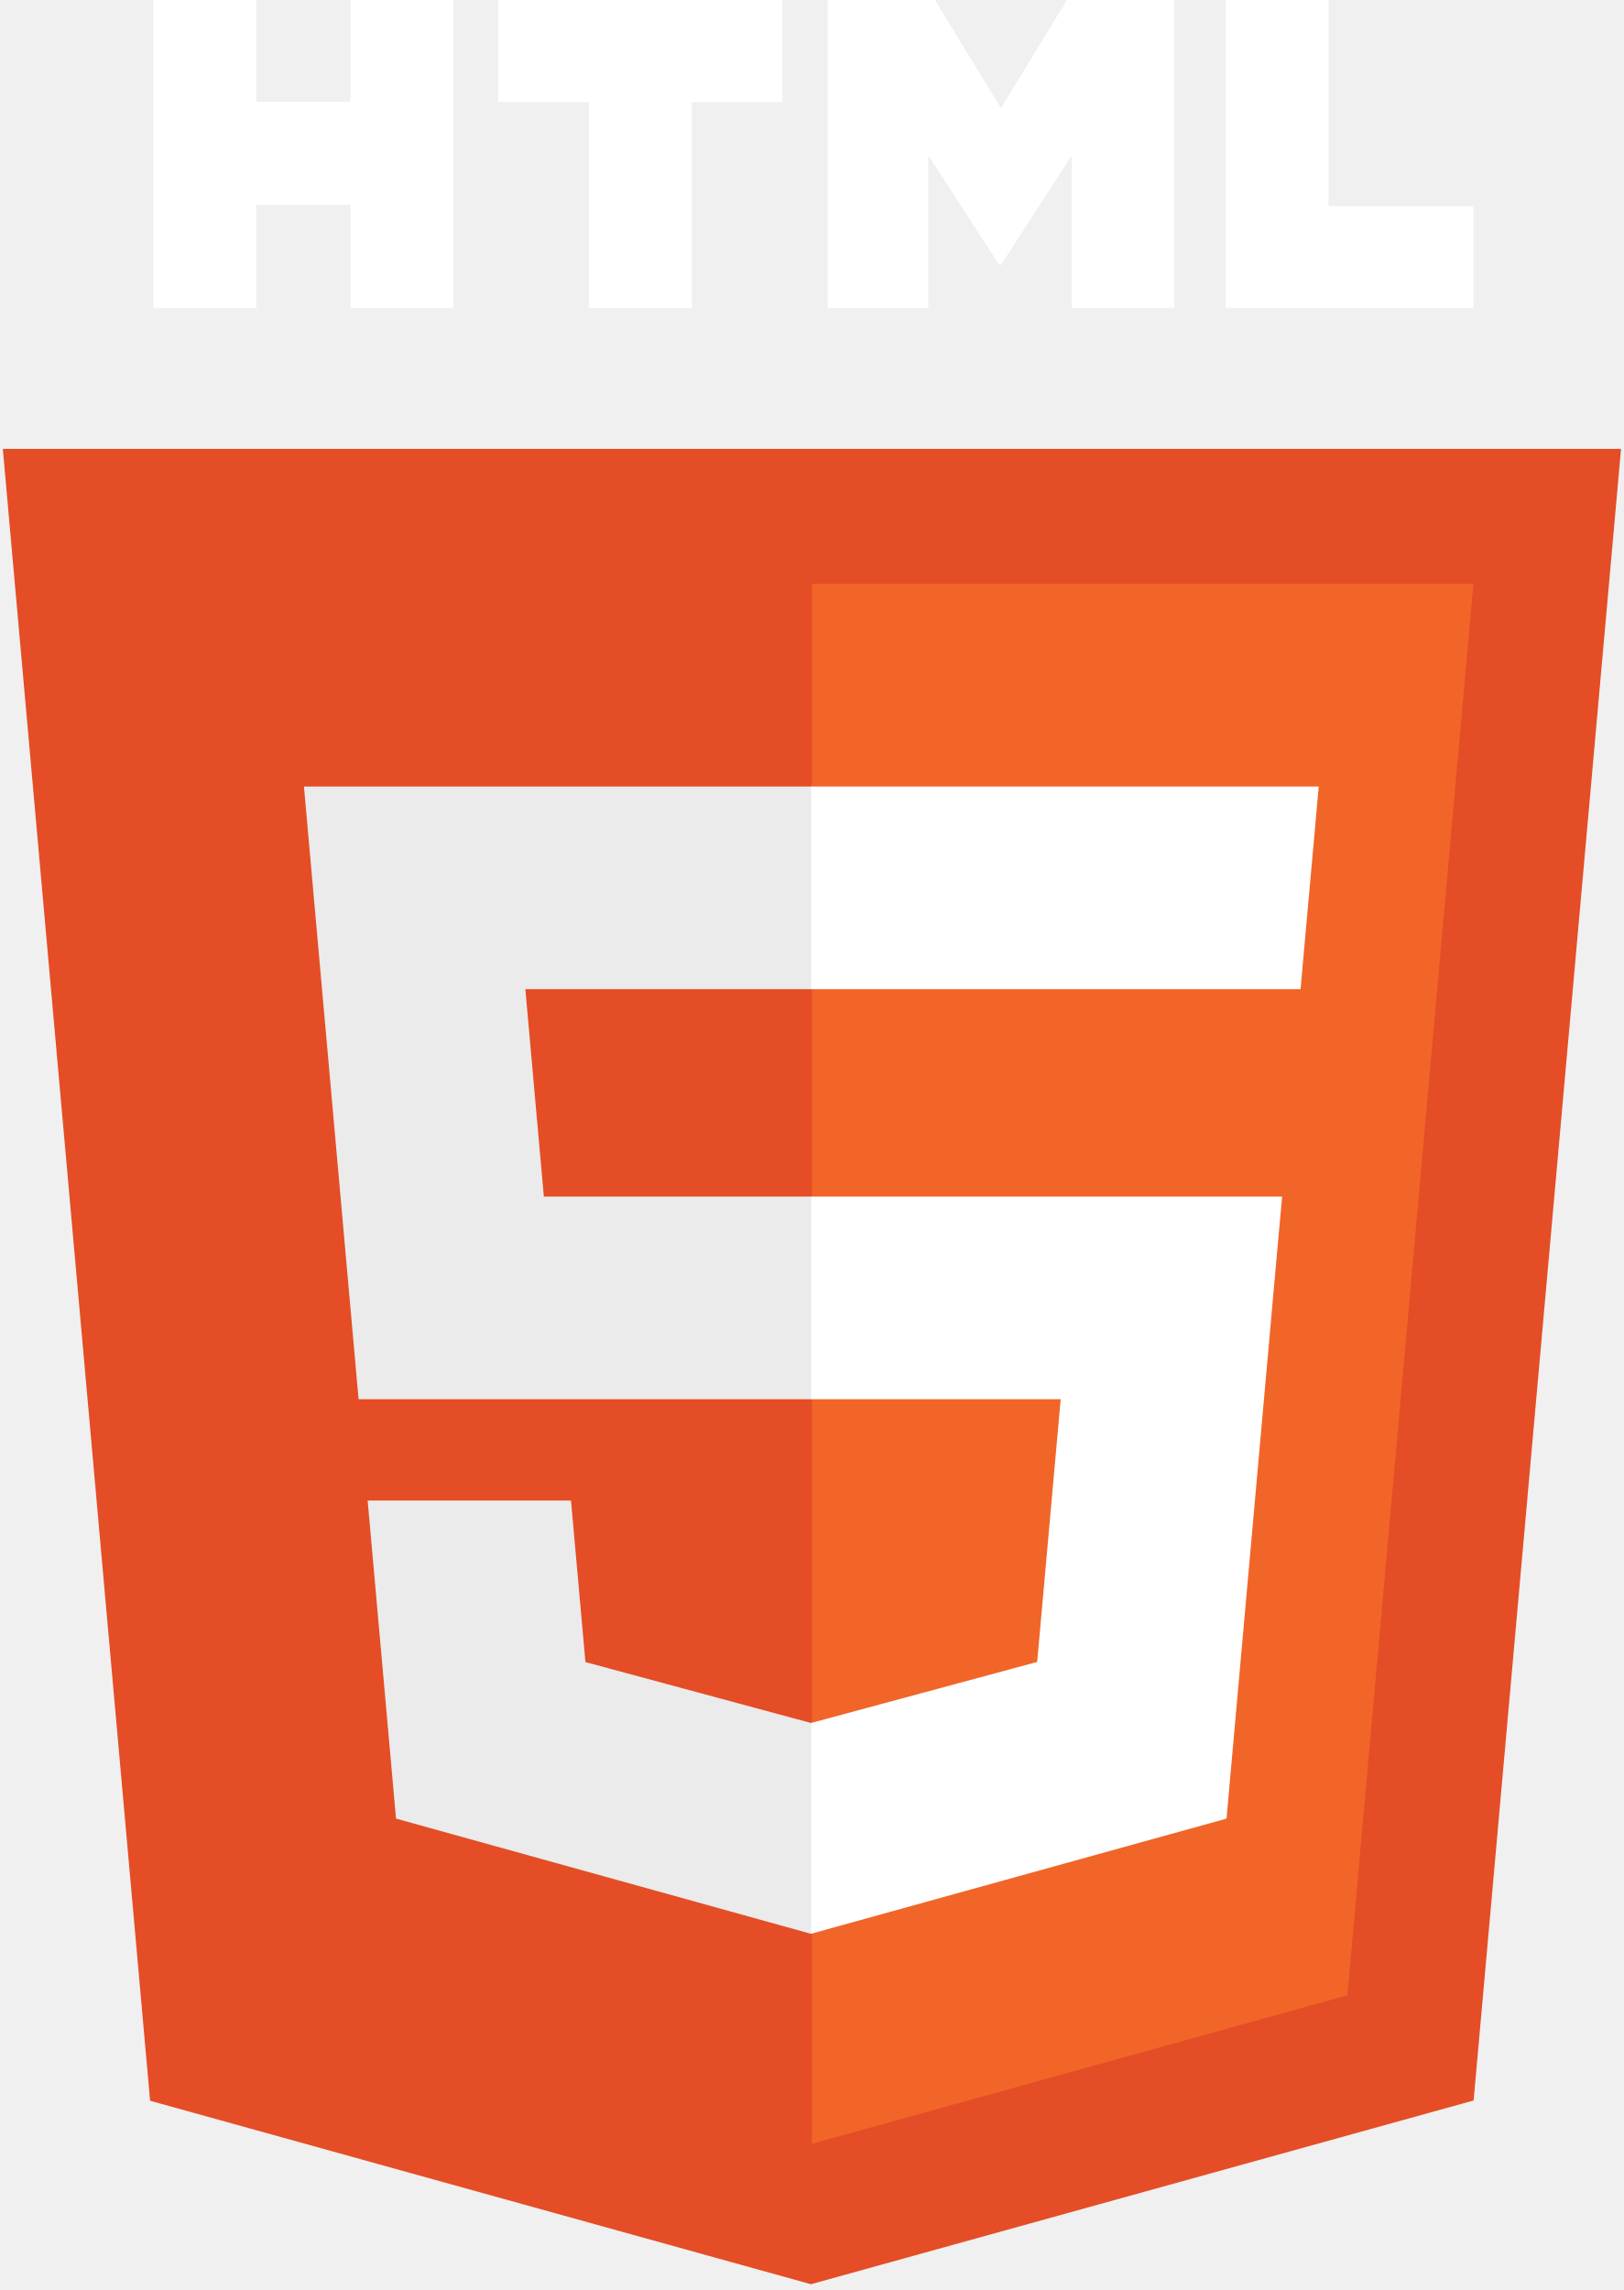
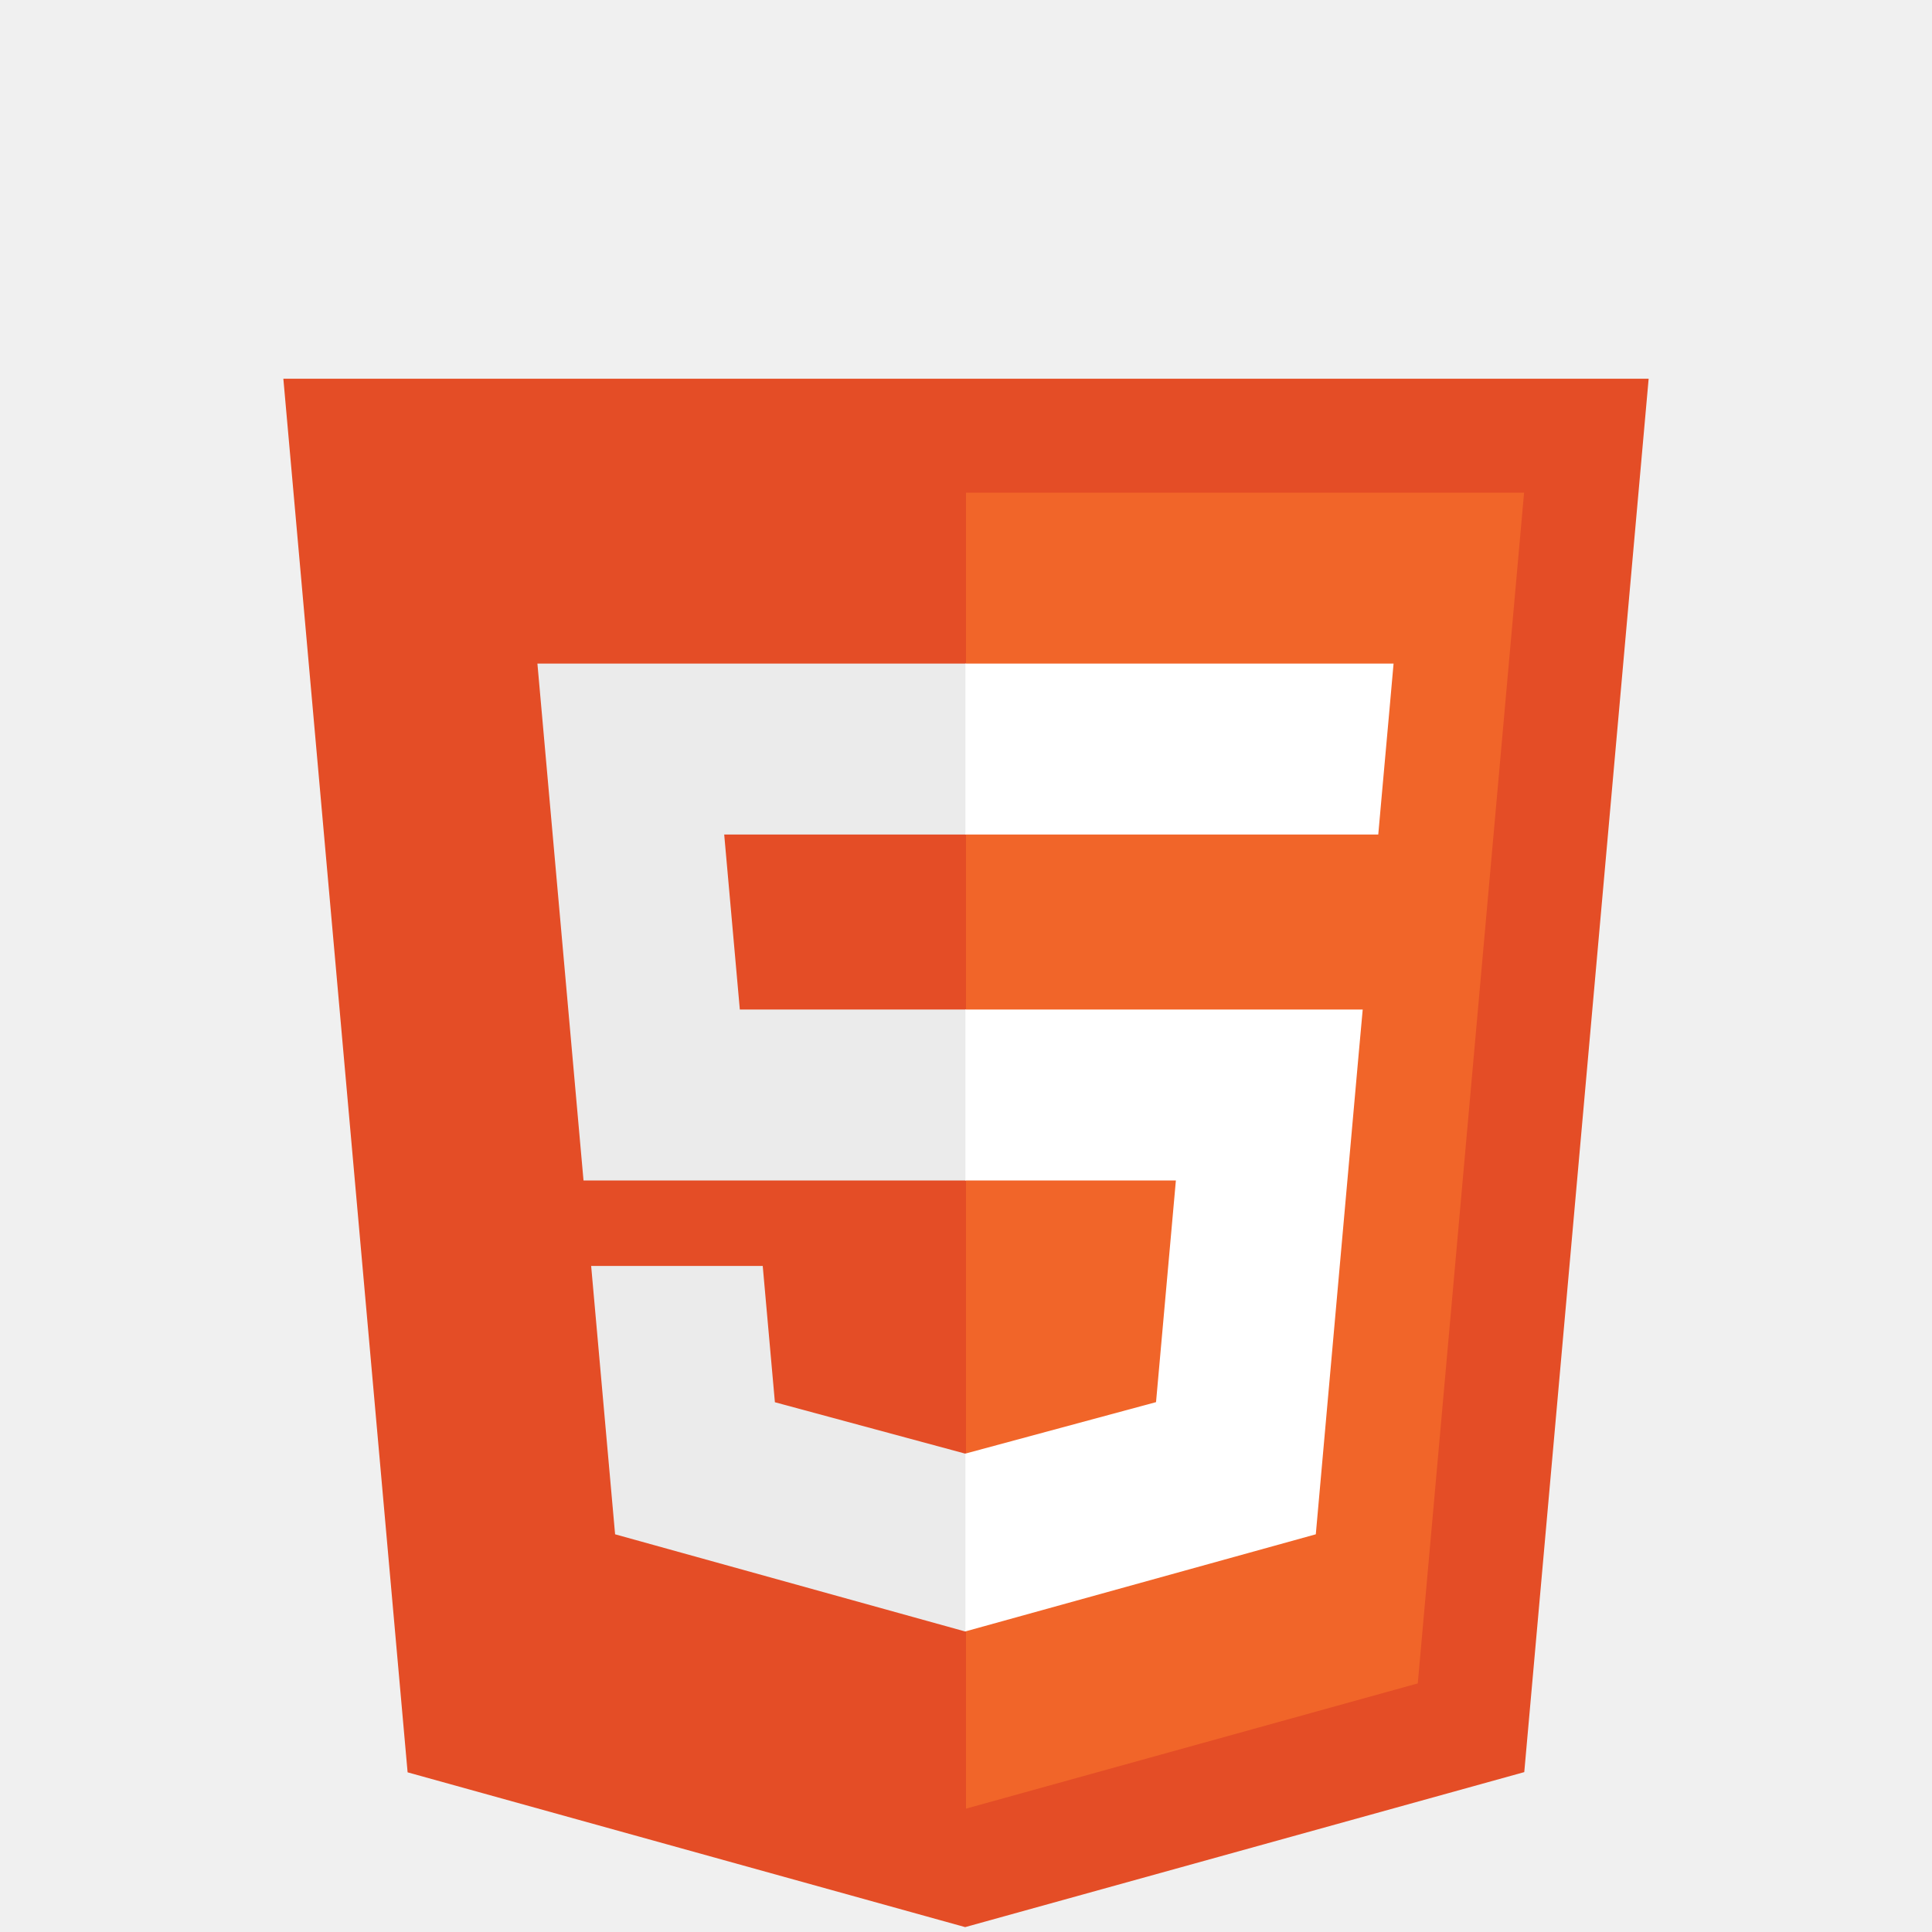
- <svg xmlns="http://www.w3.org/2000/svg" width="256px" height="361px" viewBox="0 0 256 361" version="1.1" preserveAspectRatio="xMidYMid">
+ <svg xmlns="http://www.w3.org/2000/svg" width="256px" height="256px" viewBox="0 0 256 361" version="1.1" preserveAspectRatio="xMidYMid">
  <g>
    <path d="M255.555,70.766 L232.314,331.125 L127.844,360.088 L23.662,331.166 L0.445,70.766 L255.555,70.766 L255.555,70.766 Z" fill="#E44D26" />
    <path d="M128,337.95 L212.417,314.547 L232.278,92.057 L128,92.057 L128,337.95 L128,337.95 Z" fill="#F16529" />
    <path d="M82.82,155.932 L128,155.932 L128,123.995 L47.917,123.995 L48.681,132.563 L56.531,220.573 L128,220.573 L128,188.636 L85.739,188.636 L82.82,155.932 L82.82,155.932 Z" fill="#EBEBEB" />
    <path d="M90.018,236.542 L57.958,236.542 L62.432,286.688 L127.853,304.849 L128,304.808 L128,271.58 L127.86,271.617 L92.292,262.013 L90.018,236.542 L90.018,236.542 Z" fill="#EBEBEB" />
-     <path d="M24.181,0 L40.411,0 L40.411,16.035 L55.257,16.035 L55.257,0 L71.488,0 L71.488,48.558 L55.258,48.558 L55.258,32.298 L40.411,32.298 L40.411,48.558 L24.181,48.558 L24.181,0 L24.181,0 L24.181,0 Z" fill="#FFFFFF" />
-     <path d="M92.831,16.103 L78.543,16.103 L78.543,0 L123.357,0 L123.357,16.103 L109.062,16.103 L109.062,48.558 L92.832,48.558 L92.832,16.103 L92.831,16.103 L92.831,16.103 Z" fill="#FFFFFF" />
-     <path d="M130.469,0 L147.393,0 L157.803,17.062 L168.203,0 L185.132,0 L185.132,48.558 L168.969,48.558 L168.969,24.49 L157.803,41.755 L157.524,41.755 L146.35,24.49 L146.35,48.558 L130.469,48.558 L130.469,0 L130.469,0 Z" fill="#FFFFFF" />
-     <path d="M193.21,0 L209.445,0 L209.445,32.508 L232.269,32.508 L232.269,48.558 L193.21,48.558 L193.21,0 L193.21,0 Z" fill="#FFFFFF" />
    <path d="M127.89,220.573 L167.217,220.573 L163.509,261.993 L127.89,271.607 L127.89,304.833 L193.362,286.688 L193.843,281.292 L201.348,197.212 L202.127,188.636 L127.89,188.636 L127.89,220.573 L127.89,220.573 Z" fill="#FFFFFF" />
    <path d="M127.89,155.854 L127.89,155.932 L205.033,155.932 L205.673,148.754 L207.129,132.563 L207.892,123.995 L127.89,123.995 L127.89,155.854 L127.89,155.854 Z" fill="#FFFFFF" />
  </g>
</svg>
